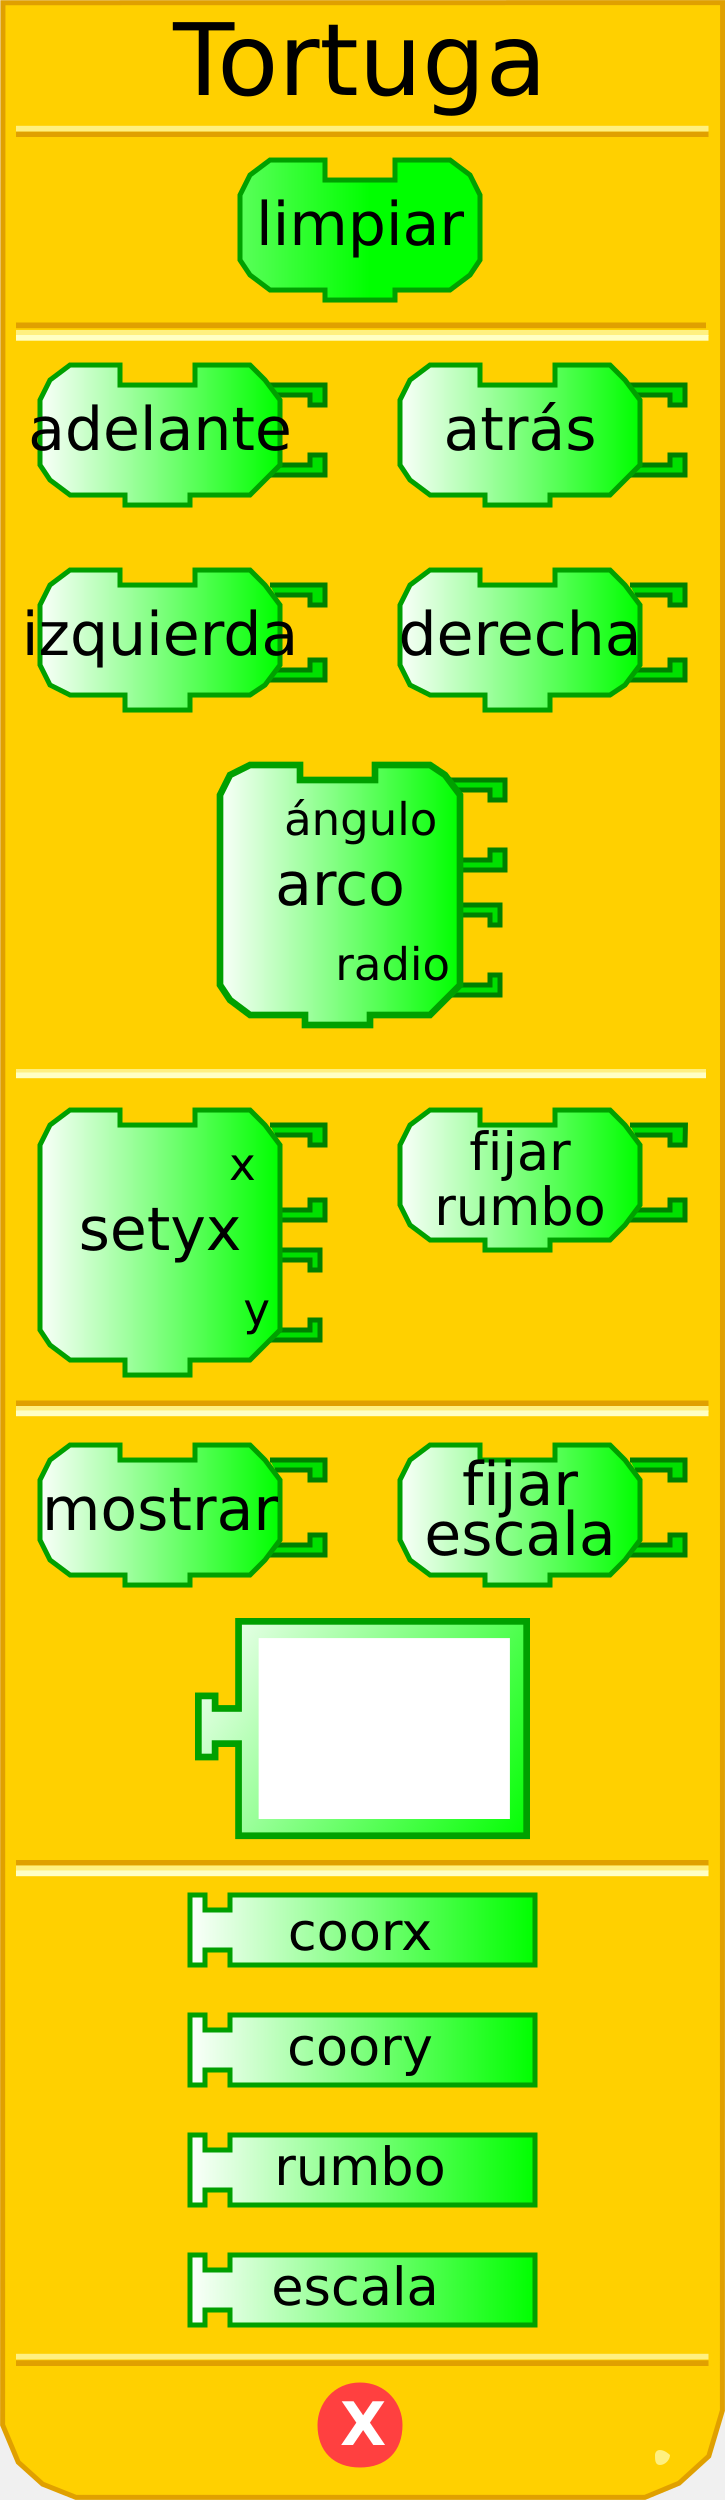
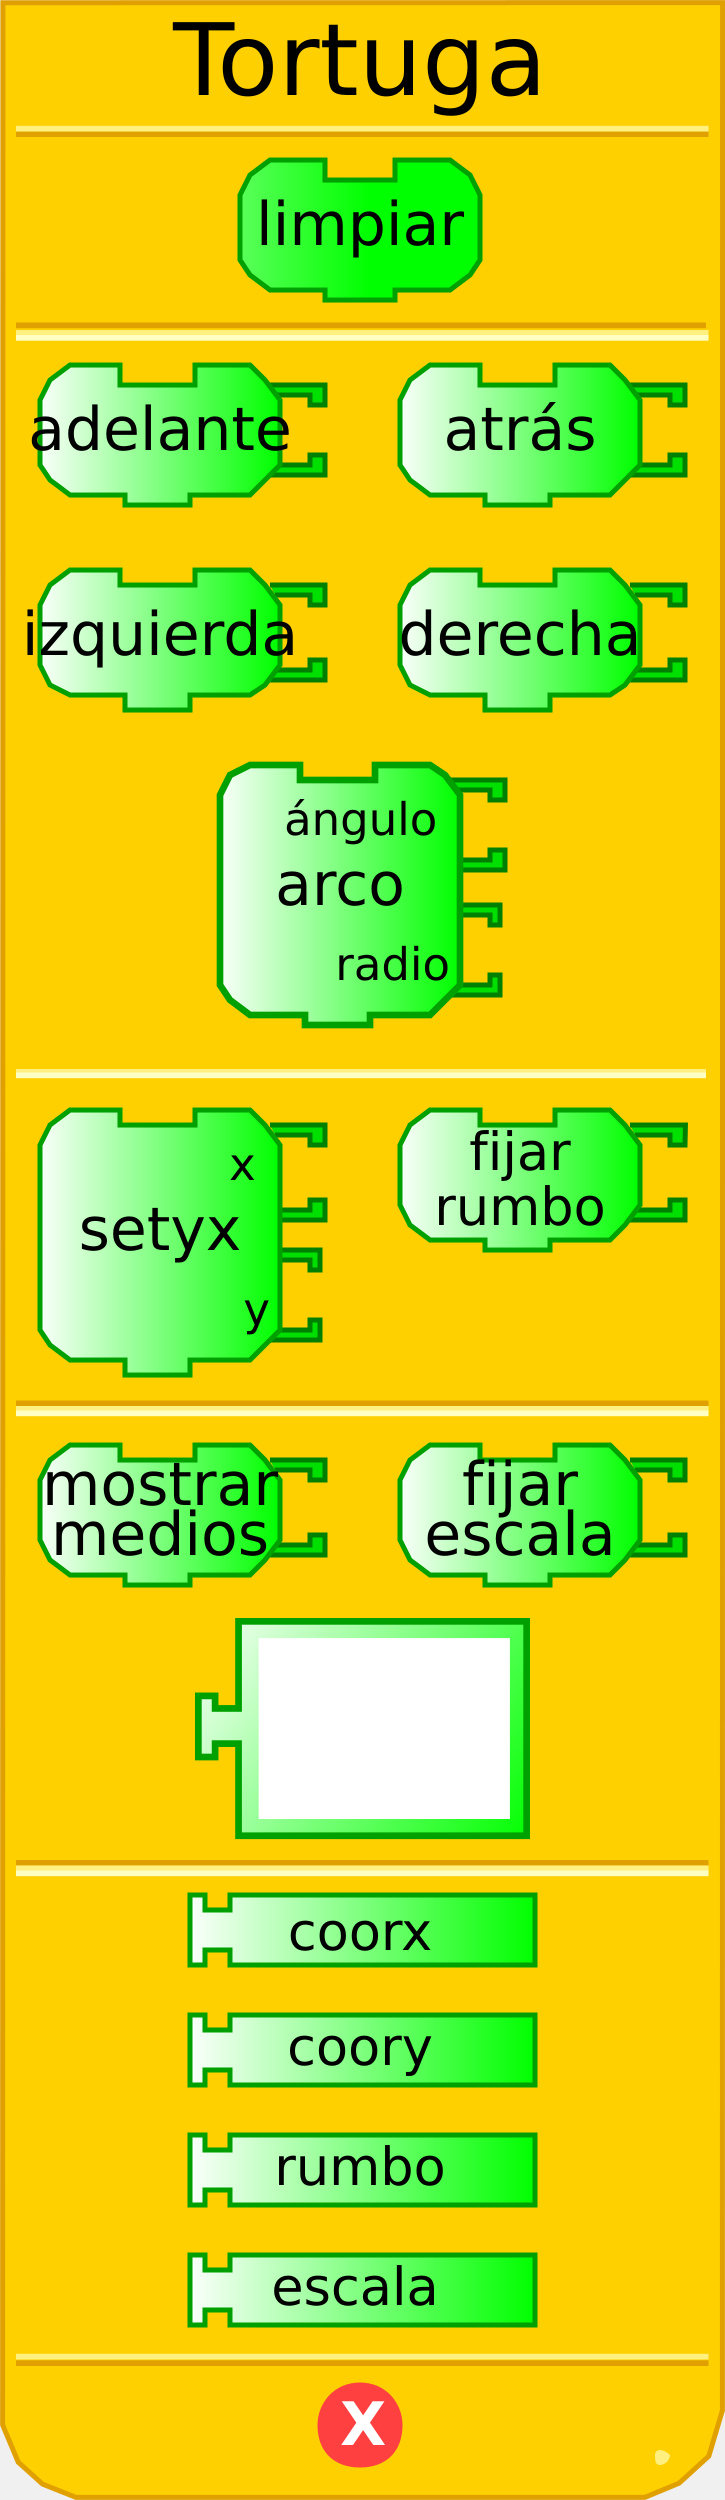
<svg xmlns="http://www.w3.org/2000/svg" xmlns:xlink="http://www.w3.org/1999/xlink" version="1.0" width="145" height="500" id="svg2">
  <defs id="defs103">
    <linearGradient id="linearGradient3250">
      <stop id="stop3252" style="stop-color:#ffffff;stop-opacity:1" offset="0" />
      <stop id="stop3254" style="stop-color:#00ff00;stop-opacity:1" offset="1" />
    </linearGradient>
    <linearGradient x1="0" y1="22" x2="74" y2="22" id="linearGradient3256" xlink:href="#linearGradient3250" gradientUnits="userSpaceOnUse" />
    <linearGradient x1="0" y1="22" x2="74" y2="22" id="linearGradient3258" xlink:href="#linearGradient3250" gradientUnits="userSpaceOnUse" />
    <linearGradient x1="0" y1="22" x2="74" y2="22" id="linearGradient3260" xlink:href="#linearGradient3250" gradientUnits="userSpaceOnUse" />
    <linearGradient x1="0" y1="22" x2="74" y2="22" id="linearGradient3264" xlink:href="#linearGradient3250" gradientUnits="userSpaceOnUse" />
    <linearGradient x1="0" y1="22" x2="74" y2="22" id="linearGradient3267" xlink:href="#linearGradient3250" gradientUnits="userSpaceOnUse" />
    <linearGradient x1="7" y1="90" x2="56" y2="90" id="linearGradient3333" xlink:href="#linearGradient3250" gradientUnits="userSpaceOnUse" />
    <linearGradient x1="7" y1="130" x2="56" y2="130" id="linearGradient3341" xlink:href="#linearGradient3250" gradientUnits="userSpaceOnUse" />
    <linearGradient x1="79" y1="90" x2="128" y2="90" id="linearGradient3349" xlink:href="#linearGradient3250" gradientUnits="userSpaceOnUse" />
    <linearGradient x1="79" y1="130" x2="128" y2="130" id="linearGradient3357" xlink:href="#linearGradient3250" gradientUnits="userSpaceOnUse" />
    <linearGradient x1="43" y1="181" x2="92" y2="181" id="linearGradient3365" xlink:href="#linearGradient3250" gradientUnits="userSpaceOnUse" />
    <linearGradient x1="7" y1="251" x2="56" y2="251" id="linearGradient3373" xlink:href="#linearGradient3250" gradientUnits="userSpaceOnUse" />
    <linearGradient x1="79" y1="238" x2="128" y2="238" id="linearGradient3381" xlink:href="#linearGradient3250" gradientUnits="userSpaceOnUse" />
    <linearGradient x1="6" y1="303" x2="72" y2="303" id="linearGradient3389" xlink:href="#linearGradient3250" gradientUnits="userSpaceOnUse" />
    <linearGradient x1="89" y1="314" x2="137" y2="314" id="linearGradient3397" xlink:href="#linearGradient3250" gradientUnits="userSpaceOnUse" />
    <linearGradient x1="37" y1="359" x2="107" y2="359" id="linearGradient3405" xlink:href="#linearGradient3250" gradientUnits="userSpaceOnUse" />
    <linearGradient x1="37" y1="382" x2="107" y2="382" id="linearGradient3413" xlink:href="#linearGradient3250" gradientUnits="userSpaceOnUse" />
    <linearGradient x1="37" y1="406" x2="107" y2="406" id="linearGradient3421" xlink:href="#linearGradient3250" gradientUnits="userSpaceOnUse" />
    <linearGradient x1="79" y1="238" x2="128" y2="238" id="linearGradient2505" xlink:href="#linearGradient3250" gradientUnits="userSpaceOnUse" />
    <linearGradient x1="79" y1="238" x2="128" y2="238" id="linearGradient2519" xlink:href="#linearGradient3250" gradientUnits="userSpaceOnUse" />
    <linearGradient x1="37" y1="406" x2="107" y2="406" id="linearGradient2527" xlink:href="#linearGradient3250" gradientUnits="userSpaceOnUse" />
    <linearGradient x1="0" y1="0" x2="100" y2="66" id="linearGradient3172" xlink:href="#linearGradient3166" gradientUnits="userSpaceOnUse" />
    <linearGradient id="linearGradient3166">
      <stop id="stop3168" style="stop-color:#ffffff;stop-opacity:1" offset="0" />
      <stop id="stop3170" style="stop-color:#00ff00;stop-opacity:1" offset="1" />
    </linearGradient>
  </defs>
  <path d="M 0.588,0.551 L 0.526,484.99 L 3.649,492.438 L 8.521,496.824 L 15.18,499.474 L 128.964,499.474 L 135.81,496.637 L 141.757,491.226 L 144.48,482.093 L 144.518,0.526 L 0.588,0.551 z" id="path30" style="fill:#ffd000;fill-opacity:1;stroke:#e0a000;stroke-width:1;stroke-opacity:1" />
  <rect width="137" height="0" x="3.7" y="213" style="opacity:1;fill:#ffd000;fill-opacity:1;stroke:#e0a000;stroke-width:1;stroke-opacity:1" />
  <rect width="137" height="0.14" x="3.7" y="214.3" style="opacity:1;fill:#ffd000;fill-opacity:1;stroke:#fff080;stroke-width:1;stroke-opacity:1" />
  <rect width="137" height="0.14" x="3.7" y="215" style="opacity:1;fill:#ffd000;fill-opacity:1;stroke:#ffffc4;stroke-width:1;stroke-opacity:1" />
  <rect width="137" height="0.14" x="3.7" y="65" style="opacity:1;fill:#ffd000;fill-opacity:1;stroke:#e0a000;stroke-width:1;stroke-opacity:1" />
  <rect width="137.5" height="0.14" x="3.7" y="66.5" style="opacity:1;fill:#ffd000;fill-opacity:1;stroke:#fff080;stroke-width:1;stroke-opacity:1" />
  <rect width="137.5" height="0.14" x="3.7" y="67.5" style="opacity:1;fill:#ffd000;fill-opacity:1;stroke:#ffffc4;stroke-width:1;stroke-opacity:1" />
  <rect width="137.5" height="0.14" x="3.7" y="-26.9" transform="scale(1,-1)" style="opacity:1;fill:#ffd000;fill-opacity:1;stroke:#e0a000;stroke-width:1;stroke-opacity:1" />
  <rect width="137.5" height="0.14" x="3.7" y="-25.8" transform="scale(1,-1)" style="opacity:1;fill:#ffd000;fill-opacity:1;stroke:#fff080;stroke-width:1;stroke-opacity:1" />
  <rect width="137.5" height="0.14" x="3.7" y="-472.7" transform="scale(1,-1)" style="opacity:1;fill:#ffd000;fill-opacity:1;stroke:#e0a000;stroke-width:1;stroke-opacity:1" />
  <rect width="137.5" height="0.14" x="3.7" y="-471.4" transform="scale(1,-1)" style="opacity:1;fill:#ffd000;fill-opacity:1;stroke:#fff080;stroke-width:1;stroke-opacity:1" />
  <path d="M 134,491 C 134,492 133,493 132,493 C 131,493 131,492 131,491 C 131,491 131,490 132,490 C 133,490 134,491 134,491 z" id="path58" style="fill:#fff080;fill-opacity:1;stroke:none;stroke-width:1;stroke-opacity:1" />
  <path d="M 80,485 C 80,490 77,493 72,493 C 67,493 64,490 64,485 C 64,481 67,477 72,477 C 77,477 80,481 80,485 L 80,485 z" id="path60" style="fill:#ff4040;fill-opacity:1;stroke:#ff4040;stroke-width:1;stroke-opacity:1" />
  <text style="font-size:12px;font-weight:bold;font-family:Bitstream Vera Sans">
    <tspan x="68" y="489" style="font-size:12px;font-weight:bold;fill:#ffffff;font-family:Bitstream Vera Sans">X</tspan>
  </text>
  <path d="M 79,32 C 90,32 90,32 90,32 L 94,35 L 96,39 L 96,52 L 94,55 L 90,58 L 79,58 L 79,58 L 79,60 L 65,60 L 65,58 L 54,58 L 50,55 L 48,52 L 48,39 L 50,35 L 54,32 L 65,32 L 65,36 L 79,36 L 79,32 z" style="fill:url(#linearGradient3267);fill-opacity:1;stroke:#00a000;stroke-width:1;stroke-opacity:1" />
  <text style="font-size:8;text-align:center;text-anchor:middle;fill:#000000;fill-opacity:1;font-family:Bitstream Vera Sans">
    <tspan x="72" y="49" style="font-size:12">limpiar</tspan>
  </text>
  <path d="M 54,77 L 65,77 L 65,81 L 62,81 L 62,79 L 55,79" style="fill:#00e000;fill-opacity:1;stroke:#008000;stroke-width:1;stroke-opacity:1" />
  <path d="M 54,95 L 65,95 L 65,91 L 62,91 L 62,93 L 55,93" style="fill:#00e000;fill-opacity:1;stroke:#008000;stroke-width:1;stroke-opacity:1" />
  <path d="M 39,73 C 50,73 50,73 50,73 L 53,76 L 56,80 L 56,93 L 53,96 L 50,99 L 38,99 L 38,99 L 38,101 L 25,101 L 25,99 L 14,99 L 10,96 L 8,93 L 8,80 L 10,76 L 14,73 L 24,73 L 24,77 L 39,77 L 39,73 z" style="fill:url(#linearGradient3333);fill-opacity:1;stroke:#00a000;stroke-width:1;stroke-opacity:1" />
  <text style="font-size:8px;text-align:center;text-anchor:middle;font-family:Bitstream Vera Sans">
    <tspan x="32" y="90" style="font-size:12">adelante</tspan>
  </text>
  <path d="M 126,77 L 137,77 L 137,81 L 134,81 L 134,79 L 127,79" style="fill:#00e000;fill-opacity:1;stroke:#008000;stroke-width:1;stroke-opacity:1" />
  <path d="M 126,95 L 137,95 L 137,91 L 134,91 L 134,93 L 127,93" style="fill:#00e000;fill-opacity:1;stroke:#008000;stroke-width:1;stroke-opacity:1" />
  <path d="M 111,73 C 122,73 122,73 122,73 L 125,76 L 128,80 L 128,93 L 125,96 L 122,99 L 110,99 L 110,99 L 110,101 L 97,101 L 97,99 L 86,99 L 82,96 L 80,93 L 80,80 L 82,76 L 86,73 L 96,73 L 96,77 L 111,77 L 111,73 z" style="fill:url(#linearGradient3349);fill-opacity:1;stroke:#00a000;stroke-width:1;stroke-opacity:1" />
  <text style="font-size:8;text-align:center;text-anchor:middle;font-family:Bitstream Vera Sans">
    <tspan x="104" y="90" style="font-size:12">atrás</tspan>
  </text>
  <path d="M 54,117 L 65,117 L 65,121 L 62,121 L 62,119 L 55,119" style="fill:#00e000;fill-opacity:1;stroke:#008000;stroke-width:1;stroke-opacity:1" />
  <path d="M 54,136 L 65,136 L 65,132 L 62,132 L 62,134 L 55,134" style="fill:#00e000;fill-opacity:1;stroke:#008000;stroke-width:1;stroke-opacity:1" />
  <path d="M 39,114 C 50,114 50,114 50,114 L 53,117 L 56,121 L 56,133 L 53,137 L 50,139 L 38,139 L 38,139 L 38,142 L 25,142 L 25,139 L 14,139 L 10,137 L 8,133 L 8,121 L 10,117 L 14,114 L 24,114 L 24,117 L 39,117 L 39,114 z" style="fill:url(#linearGradient3341);fill-opacity:1;stroke:#00a000;stroke-width:1;stroke-opacity:1" />
  <text style="font-size:8;text-align:center;text-anchor:middle;font-family:Bitstream Vera Sans">
    <tspan x="32" y="131" style="font-size:12">izquierda</tspan>
  </text>
  <path d="M 126,117 L 137,117 L 137,121 L 134,121 L 134,119 L 127,119" id="path112" style="fill:#00e000;fill-opacity:1;stroke:#008000;stroke-width:1;stroke-opacity:1" />
  <path d="M 126,136 L 137,136 L 137,132 L 134,132 L 134,134 L 127,134" style="fill:#00e000;fill-opacity:1;stroke:#008000;stroke-width:1;stroke-opacity:1" />
  <path d="M 111,114 C 122,114 122,114 122,114 L 125,117 L 128,121 L 128,133 L 125,137 L 122,139 L 110,139 L 110,139 L 110,142 L 97,142 L 97,139 L 86,139 L 82,137 L 80,133 L 80,121 L 82,117 L 86,114 L 96,114 L 96,117 L 111,117 L 111,114 z" style="fill:url(#linearGradient3357);fill-opacity:1;stroke:#00a000;stroke-width:1;stroke-opacity:1" />
  <text style="font-size:8;text-align:center;text-anchor:middle;font-family:Bitstream Vera Sans">
    <tspan x="104" y="131" style="font-size:12">derecha</tspan>
  </text>
  <path d="M 89,181 L 100,181 L 100,185 L 98,185 L 98,183 L 91,183" style="fill:#00e000;fill-opacity:1;stroke:#008000;stroke-width:1;stroke-opacity:1" />
  <path d="M 89,199 L 100,199 L 100,195 L 98,195 L 98,197 L 91,197" style="fill:#00e000;fill-opacity:1;stroke:#008000;stroke-width:1;stroke-opacity:1" />
  <path d="M 90,156 L 101,156 L 101,160 L 98,160 L 98,158 L 91,158" style="fill:#00e000;fill-opacity:1;stroke:#008000;stroke-width:1;stroke-opacity:1" />
  <path d="M 90,174 L 101,174 L 101,170 L 98,170 L 98,172 L 91,172" id="path130" style="fill:#00e000;fill-opacity:1;stroke:#008000;stroke-width:1;stroke-opacity:1" />
  <path d="M 75,153 C 86,153 86,153 86,153 L 89,155 L 92,159 L 92,197 L 89,200 L 86,203 L 74,203 L 74,203 L 74,205 L 61,205 L 61,203 L 50,203 L 46,200 L 44,197 L 44,159 L 46,155 L 50,153 L 60,153 L 60,156 L 75,156 L 75,153 z" style="fill:url(#linearGradient3365);fill-opacity:1;stroke:#00a000;stroke-width:1.333;stroke-opacity:1" />
  <text style="font-size:8;text-align:center;text-anchor:middle;font-family:Bitstream Vera Sans">
    <tspan x="68" y="181" id="tspan136" style="font-size:12">arco</tspan>
  </text>
  <text style="font-size:8;text-align:end;text-anchor:end;font-family:Bitstream Vera Sans">
    <tspan x="90" y="167" style="font-size:9">ángulo</tspan>
    <tspan x="90" y="196" style="font-size:9">radio</tspan>
  </text>
  <path d="M 53,250 L 64,250 L 64,254 L 62,254 L 62,252 L 55,252" style="fill:#00e000;fill-opacity:1;stroke:#008000;stroke-width:1;stroke-opacity:1" />
  <path d="M 53,268 L 64,268 L 64,264 L 62,264 L 62,266 L 55,266" style="fill:#00e000;fill-opacity:1;stroke:#008000;stroke-width:1;stroke-opacity:1" />
  <path d="M 54,225 L 65,225 L 65,229 L 62,229 L 62,227 L 55,227" style="fill:#00e000;fill-opacity:1;stroke:#008000;stroke-width:1;stroke-opacity:1" />
  <path d="M 54,244 L 65,244 L 65,240 L 62,240 L 62,242 L 55,242" style="fill:#00e000;fill-opacity:1;stroke:#008000;stroke-width:1;stroke-opacity:1" />
  <path d="M 39,222 C 50,222 50,222 50,222 L 53,225 L 56,229 L 56,266 L 53,269 L 50,272 L 38,272 L 38,272 L 38,275 L 25,275 L 25,272 L 14,272 L 10,269 L 8,266 L 8,229 L 10,225 L 14,222 L 24,222 L 24,225 L 39,225 L 39,222 z" style="fill:url(#linearGradient3373);fill-opacity:1;stroke:#00a000;stroke-width:1;stroke-opacity:1" />
  <text style="font-size:12;text-align:center;text-anchor:middle;font-family:Bitstream Vera Sans">
    <tspan x="32" y="250" id="tspan158" style="font-size:12">setyx</tspan>
  </text>
  <text style="font-size:9;text-align:end;text-anchor:end;font-family:Bitstream Vera Sans">
    <tspan x="54" y="236" style="font-size:9">x</tspan>
    <tspan x="54" y="265" style="font-size:9">y</tspan>
  </text>
  <g transform="translate(0,-2)">
    <path d="M 126,227 L 137.083,227 L 137,231 L 134,231 L 134,229 L 127,229" style="fill:#00e000;fill-opacity:1;stroke:#008000;stroke-width:1;stroke-opacity:1" />
    <path d="M 126,246 L 137,246 L 137,242 L 134,242 L 134,244 L 127,244" style="fill:#00e000;fill-opacity:1;stroke:#008000;stroke-width:1;stroke-opacity:1" />
    <path d="M 111,224 C 122,224 122,224 122,224 L 125,227 L 128,231 L 128,243 L 125,247 L 122,250 L 110,250 L 110,250 L 110,252 L 97,252 L 97,250 L 86,250 L 82,247 L 80,243 L 80,231 L 82,227 L 86,224 L 96,224 L 96,227 L 111,227 L 111,224 z" style="fill:url(#linearGradient3381);fill-opacity:1;stroke:#00a000;stroke-width:1;stroke-opacity:1" />
    <text style="font-size:8px;text-align:center;text-anchor:middle;font-family:Bitstream Vera Sans">
      <tspan x="104" y="236" style="font-size:10.5px">fijar</tspan>
    </text>
    <text style="font-size:8px;text-align:center;text-anchor:middle;font-family:Bitstream Vera Sans">
      <tspan x="104" y="247" style="font-size:10.5px">rumbo</tspan>
    </text>
  </g>
  <path d="M 38,379 L 41,379 L 41,382 L 46,382 L 46,379 L 107,379 L 107,393 L 46,393 L 46,390 L 41,390 L 41,393 L 38,393 L 38,379 z" style="fill:url(#linearGradient3405);fill-opacity:1;stroke:#00a000;stroke-width:1;stroke-opacity:1" />
  <text style="font-size:8;text-align:center;text-anchor:middle;font-family:Bitstream Vera Sans">
    <tspan x="72" y="390" style="font-size:10.5">coorx</tspan>
  </text>
  <path d="M 38,403 L 41,403 L 41,406 L 46,406 L 46,403 L 107,403 L 107,417 L 46,417 L 46,414 L 41,414 L 41,417 L 38,417 L 38,403 z" style="fill:url(#linearGradient3413);fill-opacity:1;stroke:#00a000;stroke-width:1;stroke-opacity:1" />
  <text style="font-size:8;text-align:center;text-anchor:middle;font-family:Bitstream Vera Sans">
    <tspan x="72" y="413" style="font-size:10.5">coory</tspan>
  </text>
  <path d="M 38,427 L 41,427 L 41,430 L 46,430 L 46,427 L 107,427 L 107,441 L 46,441 L 46,438 L 41,438 L 41,441 L 38,441 L 38,427 z" style="fill:url(#linearGradient3421);fill-opacity:1;stroke:#00a000;stroke-width:1;stroke-opacity:1" />
  <text style="font-size:8;text-align:center;text-anchor:middle;font-family:Bitstream Vera Sans">
    <tspan x="72" y="437" style="font-size:10.5px">rumbo</tspan>
  </text>
  <text style="font-size:12px;text-align:center;text-anchor:middle;font-family:Bitstream Vera Sans">
    <tspan x="72" y="19" style="font-size:20px">Tortuga</tspan>
  </text>
  <rect width="137.5" height="0.14" x="3.7" y="280.6" style="opacity:1;fill:#ffd000;fill-opacity:1;stroke:#e0a000;stroke-width:1;stroke-opacity:1" />
  <rect width="137.5" height="0.14" x="3.7" y="281.7" style="opacity:1;fill:#ffd000;fill-opacity:1;stroke:#fff080;stroke-width:1;stroke-opacity:1" />
  <rect width="137.5" height="0.14" x="3.7" y="282.6" style="opacity:1;fill:#ffd000;fill-opacity:1;stroke:#ffffc4;stroke-width:1;stroke-opacity:1" />
  <rect width="137.5" height="0.14" x="3.7" y="372.5" style="opacity:1;fill:#ffd000;fill-opacity:1;stroke:#e0a000;stroke-width:1;stroke-opacity:1" />
  <rect width="137.5" height="0.14" x="3.7" y="373.6" style="opacity:1;fill:#ffd000;fill-opacity:1;stroke:#fff080;stroke-width:1;stroke-opacity:1" />
  <rect width="137.5" height="0.14" x="3.7" y="374.6" style="opacity:1;fill:#ffd000;fill-opacity:1;stroke:#ffffc4;stroke-width:1;stroke-opacity:1" />
  <g transform="translate(-72,65)">
    <path d="M 126,227 L 137,227 L 137,231 L 134,231 L 134,229 L 127,229" style="fill:#00e000;fill-opacity:1;stroke:#008000;stroke-width:1;stroke-opacity:1" />
    <path d="M 126,246 L 137,246 L 137,242 L 134,242 L 134,244 L 127,244" style="fill:#00e000;fill-opacity:1;stroke:#008000;stroke-width:1;stroke-opacity:1" />
    <path d="M 111,224 C 122,224 122,224 122,224 L 125,227 L 128,231 L 128,243 L 125,247 L 122,250 L 110,250 L 110,250 L 110,252 L 97,252 L 97,250 L 86,250 L 82,247 L 80,243 L 80,231 L 82,227 L 86,224 L 96,224 L 96,227 L 111,227 L 111,224 z" style="fill:url(#linearGradient2505);fill-opacity:1;stroke:#00a000;stroke-width:1;stroke-opacity:1" />
    <text style="font-size:8;text-align:center;text-anchor:middle;font-family:Bitstream Vera Sans">
-       <tspan x="104" y="241" style="font-size:12">mostrar</tspan>
+       <tspan x="104" y="236" style="font-size:12">mostrar</tspan>
+     </text>
+     <text style="font-size:8;text-align:center;text-anchor:middle;font-family:Bitstream Vera Sans">
+       <tspan x="104" y="246" style="font-size:12">medios</tspan>
    </text>
  </g>
  <g transform="translate(0,65)">
    <path d="M 126,227 L 137,227 L 137,231 L 134,231 L 134,229 L 127,229" style="fill:#00e000;fill-opacity:1;stroke:#008000;stroke-width:1;stroke-opacity:1" />
    <path d="M 126,246 L 137,246 L 137,242 L 134,242 L 134,244 L 127,244" style="fill:#00e000;fill-opacity:1;stroke:#008000;stroke-width:1;stroke-opacity:1" />
    <path d="M 111,224 C 122,224 122,224 122,224 L 125,227 L 128,231 L 128,243 L 125,247 L 122,250 L 110,250 L 110,250 L 110,252 L 97,252 L 97,250 L 86,250 L 82,247 L 80,243 L 80,231 L 82,227 L 86,224 L 96,224 L 96,227 L 111,227 L 111,224 z" style="fill:url(#linearGradient2519);fill-opacity:1;stroke:#00a000;stroke-width:1;stroke-opacity:1" />
    <text style="font-size:8;text-align:center;text-anchor:middle;font-family:Bitstream Vera Sans">
      <tspan x="104" y="236" style="font-size:12">fijar</tspan>
    </text>
    <text style="font-size:8;text-align:center;text-anchor:middle;font-family:Bitstream Vera Sans">
      <tspan x="104" y="246" style="font-size:12">escala</tspan>
    </text>
  </g>
  <path d="M 38,451 L 41,451 L 41,454 L 46,454 L 46,451 L 107,451 L 107,465 L 46,465 L 46,462 L 41,462 L 41,465 L 38,465 L 38,451 z" id="path2521" style="fill:url(#linearGradient2527);fill-opacity:1;stroke:#00a000;stroke-width:1;stroke-opacity:1" />
  <text style="font-size:8;text-align:center;text-anchor:middle;font-family:Bitstream Vera Sans">
    <tspan x="71" y="461" style="font-size:10.5">escala</tspan>
  </text>
  <g transform="matrix(0.67,0,0,0.67,39,323.6)">
    <path d="M 1,23.25 L 6,23.25 L 6,27 L 13,27 L 13,1 L 99,1 L 99,65 L 13,65 L 13,37.5 L 6,37.5 L 6,41.5 L 1,41.5 L 1,23.25 z" style="fill:url(#linearGradient3172);fill-opacity:1;fill-rule:nonzero;stroke:#00a000;stroke-width:2;stroke-linecap:butt;stroke-linejoin:miter;stroke-miterlimit:4;stroke-opacity:1" />
    <rect width="75" height="54" x="19" y="6" style="opacity:1;fill:#ffffff;fill-opacity:1;stroke:none" />
  </g>
</svg>
